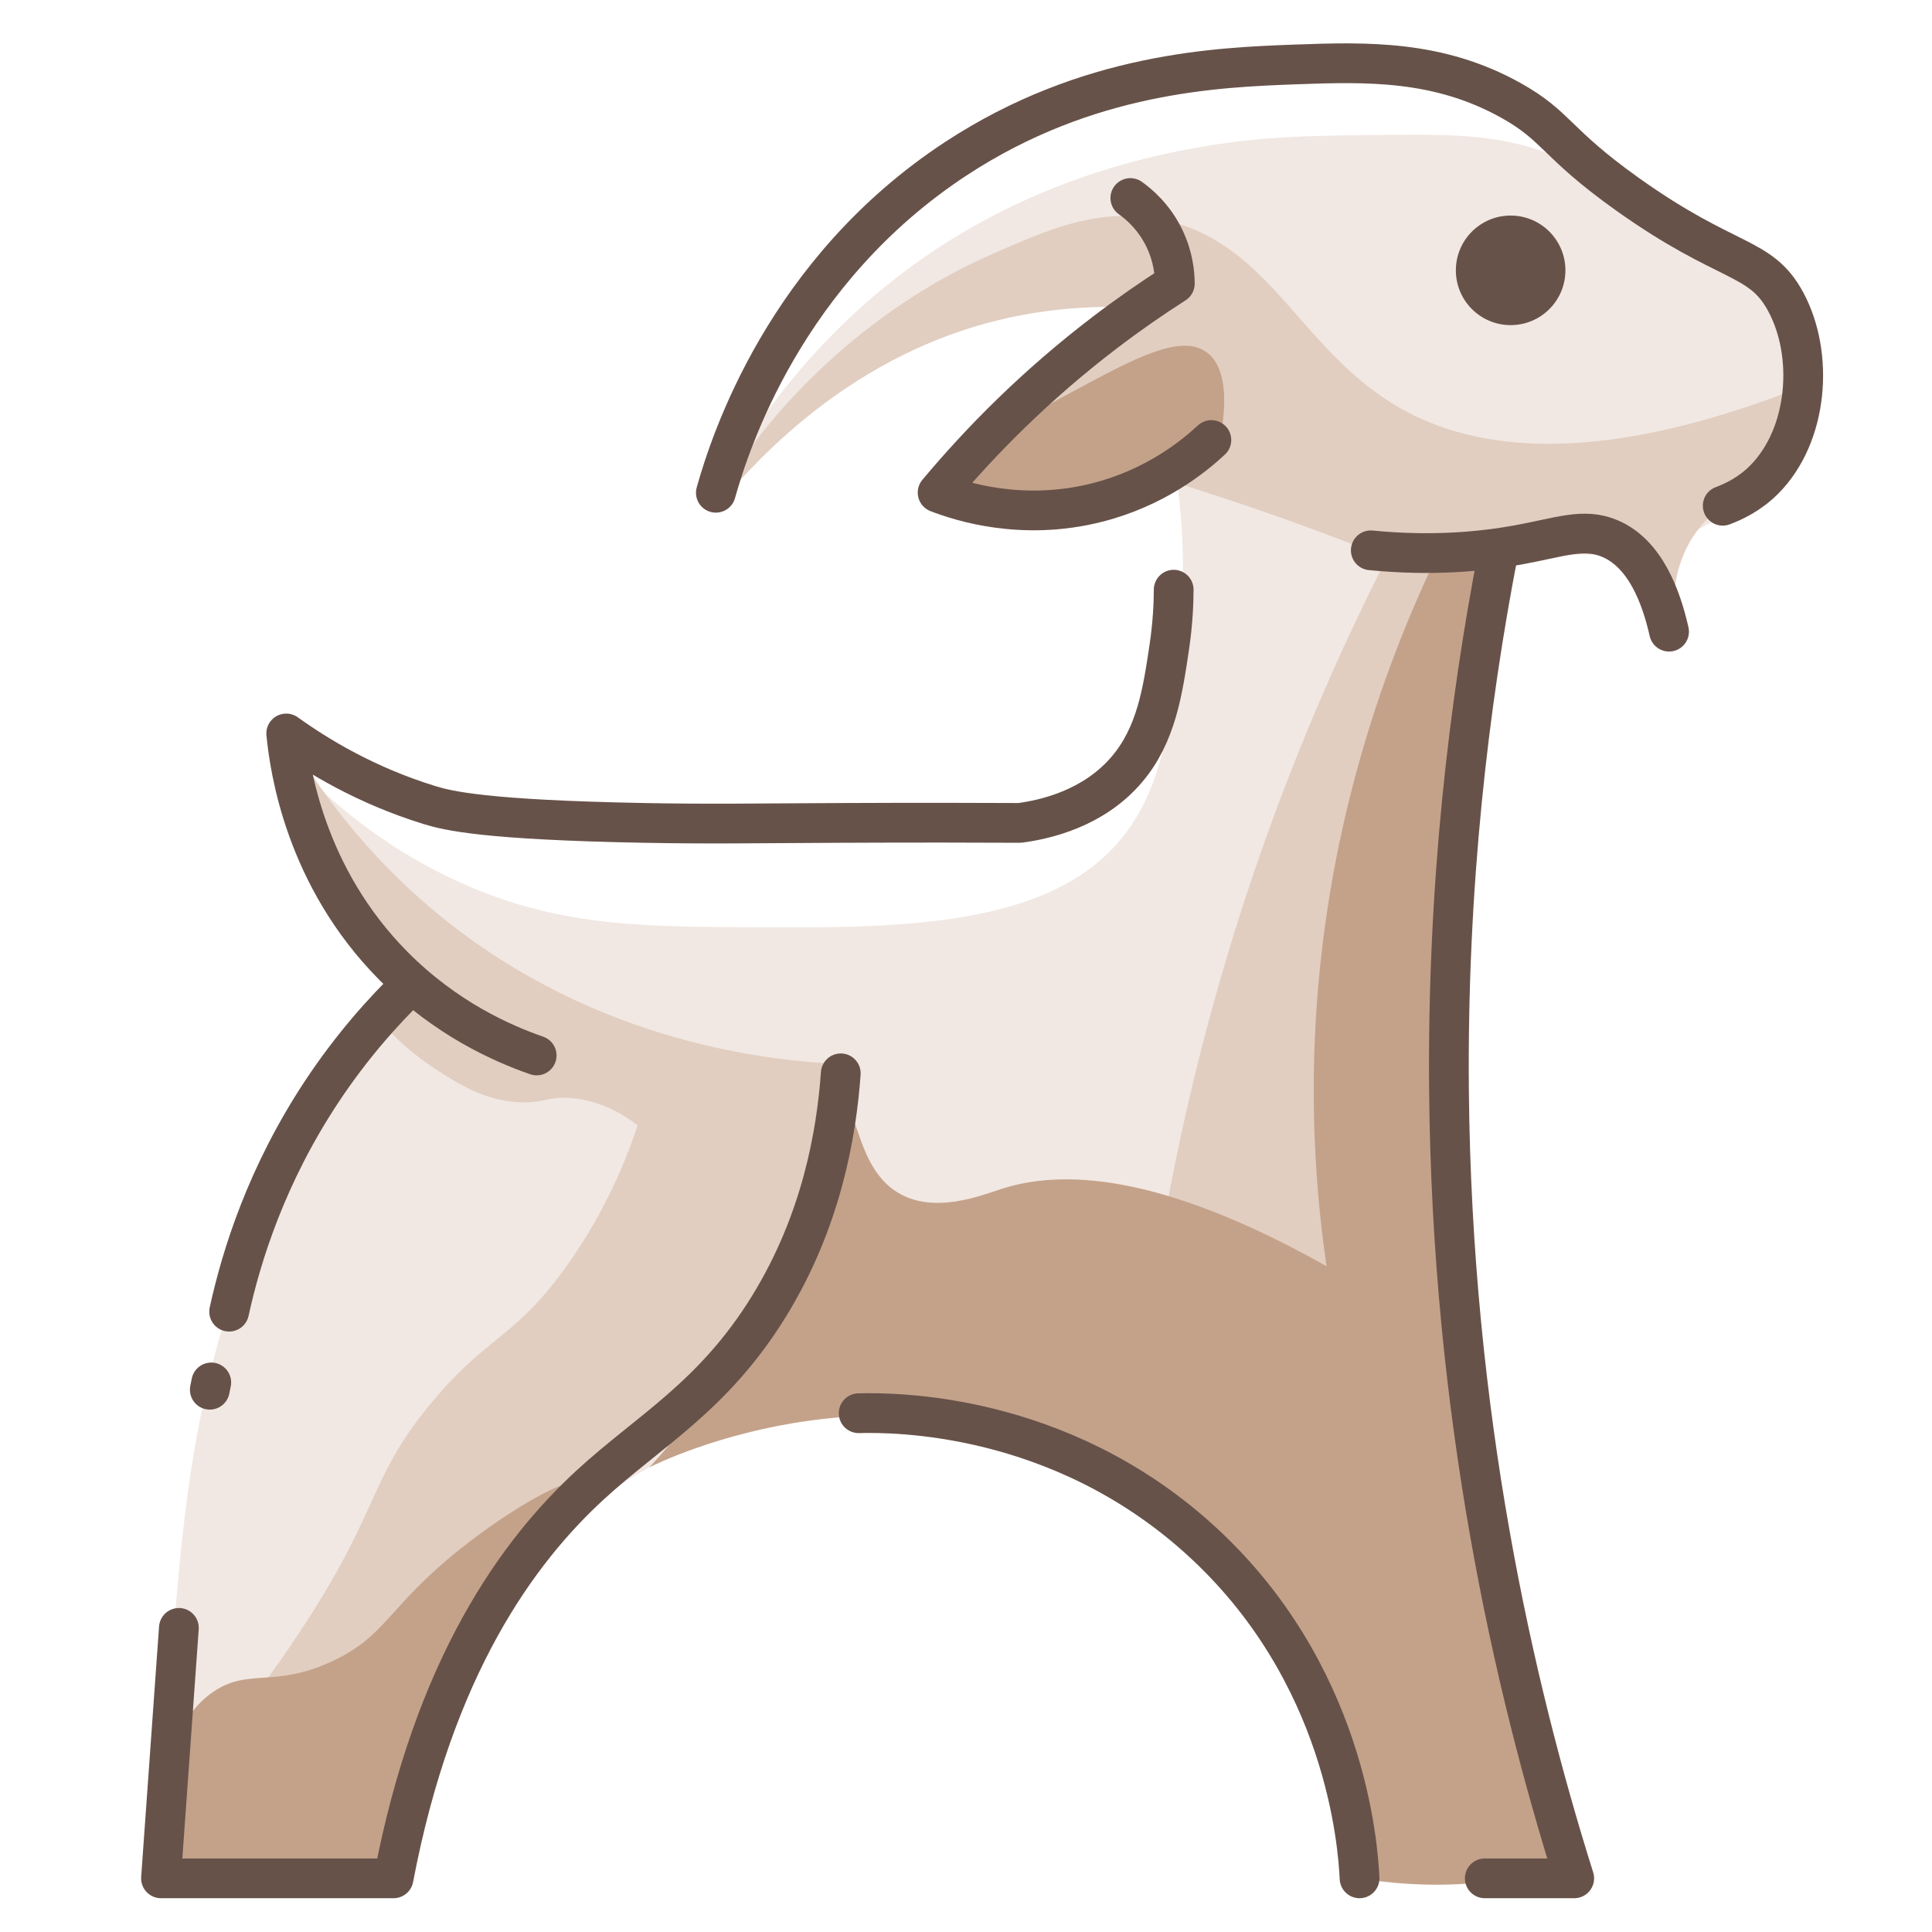
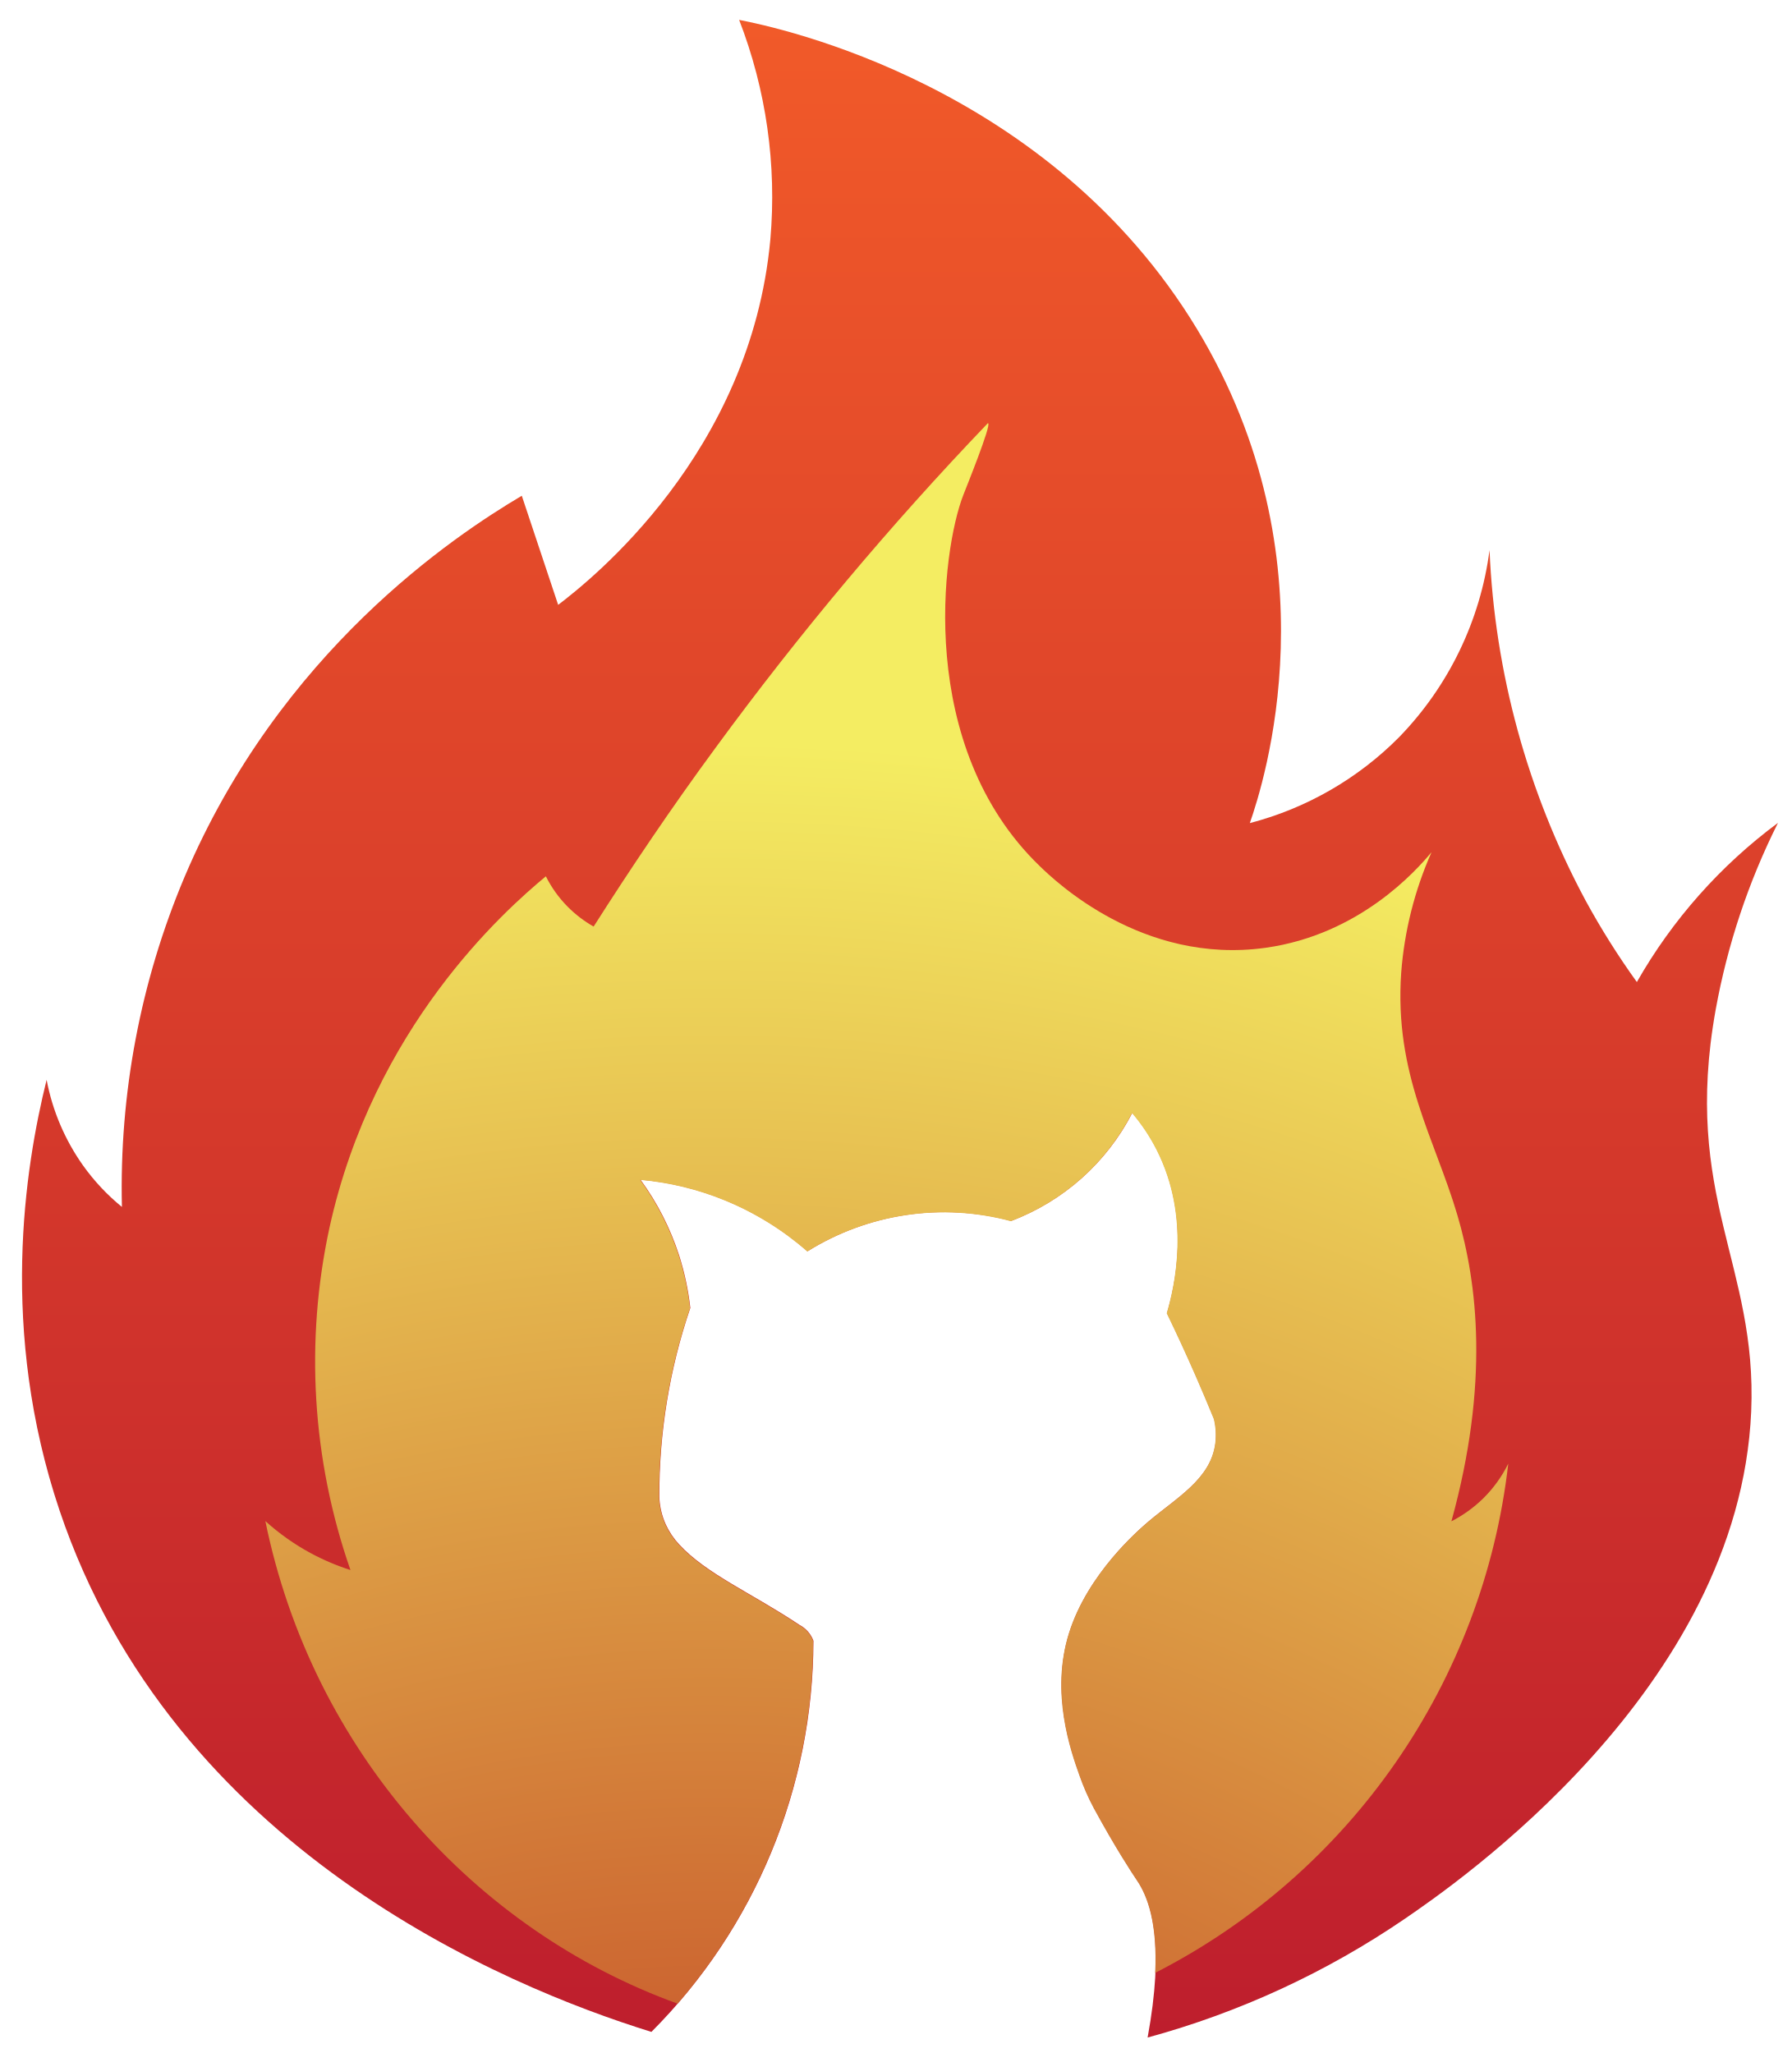
- <svg xmlns="http://www.w3.org/2000/svg" version="1.1" viewBox="0 0 972 972">
-   <style type="text/css">
- 	.st0{display:none;}
- 	.st1{display:inline;fill:#4060AC;}
- 	.st2{display:inline;fill:#3F5FAC;}
- 	.st3{display:inline;fill:#FDFEFE;}
- 	.st4{fill:#F1E8E3;}
- 	.st5{fill:#E1CEC1;}
- 	.st6{fill:#C4A28A;}
- 	.st7{fill:none;stroke:#675249;stroke-width:20;stroke-linecap:round;stroke-linejoin:round;stroke-miterlimit:10;}
- 	.st8{fill:none;stroke:#675249;stroke-width:20;stroke-linecap:round;stroke-linejoin:round;stroke-miterlimit:10;}
- 	.st9{display:none;fill:none;stroke:#675249;stroke-width:20;stroke-linecap:round;stroke-linejoin:round;stroke-miterlimit:10;}
- 	.st10{fill:#675249;}
- 	.st11{display:inline;fill:#65514A;}
- </style>
-   <path id="Background" class="st4" d="M778.8,77.08c-26.68-9.9-50.15-9.76-95.98-9.06c-25.71,0.39-47.5,0.72-75.18,5.33   c-19.28,3.21-70.45,12.21-124.07,44.11c-69.3,41.22-106.49,99.14-123.41,130.45c12.39-16.86,32.52-39.68,62.85-58.91   c59.41-37.66,119.62-37.28,143.77-35.77C536.85,183.15,506.92,213.08,477,243c9.6,3.95,21.66,7.77,35.83,9.78   c35.22,4.99,64.02-3.95,79.42-10.15c2.62,20.04,4.65,48.9,0.82,83.15c-3.96,35.47-7.78,66.65-25.07,91.09   c-35.95,50.84-115.16,50.24-198.62,49.59c-51.24-0.39-93.18-1.19-142.28-24.53c-46.05-21.9-75.79-52.9-92.11-72.94   c3.83,17.55,11.01,41.53,25.21,67.53c13.42,24.58,28.68,42.81,40.81,55.29c-52.14,69.55-76.53,133.13-88.78,174.78   c-17.35,59-21.5,111.96-25.58,163.98c-3.68,46.96-3.88,86.36-3.29,114.42c38.21,0,76.41,0,114.62,0   c7.37-122.8,100.16-220.76,211.92-233.51c127.91-14.6,254.04,85.46,267.82,227.21c37.59,0.51,75.18,1.02,112.76,1.53   c-17.47-55.38-33.11-117.84-44-186.78c-30.47-192.87-11.69-359.6,13.64-479.33c59.39,15.6,115.72-6.94,135.96-48.11   c11.39-23.18,14.06-58.76-2.84-81.99c-7.78-10.7-14.23-11.24-55.54-33.65C789.07,83.95,795.09,83.12,778.8,77.08z" />
-   <path class="st5" d="M121.4,861.91c36.39-11.31,72.77-22.61,109.16-33.92c12.5-19.13,32.67-47.16,62.03-76.84    c30.38-30.7,49.05-41.39,66.33-57.79c26.68-25.31,56.81-70.61,65.5-158.03c-34.53-1.31-123.25-9.48-203.2-74.75    c-38.4-31.35-62.56-65.91-77.23-91.58c1.68,15.74,5.88,38.28,17,63.22c12.42,27.86,28.49,47.53,40.03,59.6    c-3.97,6.45-7.94,12.9-11.91,19.34c10.52,12.68,21.18,20.85,28.71,25.82c11.9,7.85,25.95,17.13,44.61,17.62    c11.32,0.3,13.29-2.93,24.23-2.2c15.03,0.99,26.75,8.1,34.14,13.77c-5.63,17-15.64,41.86-33.84,68.08    c-27.97,40.28-41.08,36.07-71.63,73.59c-30.69,37.69-23.78,52.67-67.12,117.1C137.32,841.15,127.68,853.87,121.4,861.91z" />
-   <path class="st5" d="M642.69,259.84c24.07,8.51,43.32,16.09,55.03,20.83c-30.82,60.52-61.8,133.88-85.89,219.45    c-11.08,39.37-19.47,76.94-25.82,112.21c29.13,9.43,58.26,18.87,87.38,28.3c0.93-24.06,14.23-334.74,80.84-364.93    c30.25-13.71,52.29-5.63,52.29-5.63c21.21,7.78,31.59,27.73,35.22,35.74c0.43-17.5,5.44-29.38,11.28-37.64    c12.79-18.09,29.41-18.53,42.39-36.65c8.47-11.83,11.18-25.31,11.64-37.14c-110.58,43.74-170.89,30.21-205.66,9.16    c-49.62-30.03-63.95-85.48-122.06-93.91c-29.05-4.21-51.9,5.81-80.08,18.16c-91.73,40.22-139.1,119.93-135.97,123.06    c1.77,1.77,45.45-61.93,127.25-86.58c32.94-9.93,62.94-10.77,85.55-9.28c-57.56,27.81-65.49,43.87-64,52.94    C514.9,225.23,553.84,228.43,642.69,259.84z" />
-   <path class="st6" d="M81,945c39,0,78,0,117,0c1.48-18.85,5.44-46.17,17.08-76.73c28.3-74.3,81.91-114.93,75.92-121.6    c-4.34-4.83-35.21,13.3-59.43,32.61c-36.82,29.36-36.93,43.69-64.5,56.53c-29.46,13.72-42.29,3.03-60.28,15.7    C92.26,861.75,77.32,885.14,81,945z" />
-   <path class="st6" d="M684,945c20.67,3.41,47.12,5.07,76.91,0c8.04-1.37,15.58-3.1,22.6-5.05    c-22.37-84.47-42.78-188.46-51.2-308.31c-9.73-138.57-0.67-259.26,13.24-354.86c-2.87,1.78-7.11,3.96-12.59,5.38    c-4.69,1.21-8.82,1.48-11.92,1.44c-25.43,54.03-55.3,136.58-59.58,239.85c-1.76,42.42,1.12,80.67,5.94,113.59    c-84.69-47.64-133.99-48.54-163.94-38.77c-9.75,3.18-33.71,12.79-51.84,1.69c-20.17-12.35-19.65-42.08-26.97-41.72    c-7.79,0.38-5.68,33.9-25.39,76.03c-6.12,13.08-13.26,22.28-25.54,41.98c-17.48,28.03-34.91,48.77-46.96,61.96    c5.9-3.02,127.71-62.78,243.06,9.6C675.85,814.34,683.5,934.21,684,945z" />
-   <path class="st6" d="M612.67,225.82c1.77-7.21,8.62-37.69-5.34-48.39c-12.89-9.87-36.23,2.69-66.63,19.04    c-17.92,9.64-65.07,35-60.7,48.5c4.39,13.57,58.05,6.75,60.66,6.39C572.85,246.92,597.48,234.87,612.67,225.82z" />
-   <path class="st7" d="M105.55,699.18c0.25-1.22,0.49-2.45,0.74-3.67" />
-   <path class="st8" d="M866.71,254.44c5.85-2.17,13.82-6.04,20.93-13.22c22.17-22.37,25.13-62.77,10.76-89.41    c-12.74-23.63-29.15-18.11-79.67-54.14c-36.65-26.13-35.08-34.07-58.71-47.23c-36.38-20.25-72.29-19.35-108.21-18.02    c-39.03,1.45-104.56,3.89-170.88,47.4c-85.95,56.38-113.62,142.64-120.78,168.09" />
-   <path class="st8" d="M753.6,278.91C739.13,353.83,728.01,445.11,729,549c1.54,162.78,32.25,298.27,63,396c-15,0-30,0-45,0" />
-   <path class="st8" d="M423,540c-2.19,30.56-9.71,74.21-36,117c-27.97,45.53-60.41,62.8-90,90c-36.31,33.38-78.68,91.25-99,198    c-39,0-78,0-117,0c3-42,6-84,9-126" />
-   <path class="st8" d="M432,711c17.74-0.45,100.34-0.62,171,63c74.24,66.85,80.19,154.52,81,171" />
-   <path class="st8" d="M207,495c-14.17,13.67-30.07,31.48-45,54c-27.88,42.06-40.55,82.7-46.72,110.9" />
-   <path class="st8" d="M590.49,296.67c-0.03,6.7-0.41,16.66-2.17,28.57c-3.35,22.6-6.57,44.35-21.32,61.77    c-16.95,20.02-41.53,25.36-54,27c-20.42-0.1-51.67-0.18-90,0c-45.45,0.21-65.39,0.62-99,0c-80.06-1.49-98.74-6.14-108-9    c-31.97-9.87-56.18-24.65-72-36c1.74,17.75,9.4,72.06,54,117c26.3,26.5,54.83,39.06,72,45" />
-   <path class="st8" d="M609.44,221.38c-9.06,8.43-28.27,24-57.29,31.4c-37.89,9.66-69.06-0.58-80.43-4.96    c21.53-25.74,49.14-53.85,84.11-80.51c11.97-9.13,23.77-17.3,35.23-24.63c-0.02-4.75-0.7-13.29-5.2-22.68    c-5.33-11.13-13.19-17.54-17.18-20.37" />
-   <path class="st8" d="M839.72,317.79c-4.02-17.81-12.05-39.29-29.75-46.83c-13.28-5.65-25.2-0.57-46.83,3.31    c-17.41,3.12-42.2,5.67-73.49,2.6" />
-   <path class="st9" d="M638.12,139.73c-2.6-3.27-12.12-14.39-28.51-17.32c-9.71-1.74-17.74,0.14-22.07,1.51" />
-   <circle class="st10" cx="760.01" cy="136.01" r="27.56" />
+ <svg xmlns="http://www.w3.org/2000/svg" viewBox="0 0 295.52 338.67">
+   <defs>
+     <radialGradient id="radial-gradient" cx="116.95" cy="480.59" r="447.72" gradientUnits="userSpaceOnUse">
+       <stop offset=".32" stop-color="#cb612f" />
+       <stop offset=".8" stop-color="#f4ed62" />
+     </radialGradient>
+     <linearGradient id="linear-gradient" x1="148.43" x2="148.43" y1="336.14" y2="3.28" gradientUnits="userSpaceOnUse">
+       <stop offset="0" stop-color="#be1e2d" />
+       <stop offset="1" stop-color="#f15a29" />
+     </linearGradient>
+   </defs>
+   <path fill="url(#linear-gradient)" d="M283 166.57a114.29 114.29 0 0110.28-30.83A85.09 85.09 0 00270 162a127.08 127.08 0 01-8.46-13.45 134.28 134.28 0 01-15.84-57.8 54.38 54.38 0 01-14.92 30.86 53.76 53.76 0 01-24.62 14.17c2.19-6.29 14.31-43.4-8.7-81.48C173.08 14 128.57 4.57 121.92 3.28a80.76 80.76 0 015.15 36.21c-3.25 35.34-29.64 56.2-35 60.29l-6-18c-11.17 6.62-39.88 25.69-55.65 62.93a131.92 131.92 0 00-10.31 54.39 35.18 35.18 0 01-6.42-6.85 36 36 0 01-6-14.12c-3.6 14.52-7.86 41.35 2.14 71.06 18.76 55.67 73.14 78.42 97.62 86a91.5 91.5 0 0026.73-64.52 4.84 4.84 0 00-2.3-2.62c-7.82-5.23-15.34-8.38-19.86-13.29a12.51 12.51 0 01-2.2-3.29 12.07 12.07 0 01-1.06-4.51 95.79 95.79 0 015.11-31.2 45.09 45.09 0 00-1.83-8.62 44.31 44.31 0 00-6.39-12.54 47.93 47.93 0 0114.08 3.44 48.65 48.65 0 0113.48 8.37 42.56 42.56 0 0133.57-5 37.28 37.28 0 0020-17.83 30.84 30.84 0 014.07 6.12c5.62 11.12 2.93 22.57 1.65 26.91q2.39 4.92 4.72 10.24c1.07 2.44 2.08 4.84 3.05 7.21a11.29 11.29 0 01.24 3.94c-.71 5.93-6.34 9-11.07 13-1.59 1.36-10 8.57-13.08 18.4s.29 19.39 1.75 23.49a38 38 0 002.33 5.31c3.47 6.4 6.34 10.79 7.11 11.92 2.55 3.72 4.52 10.89 1.75 26a141 141 0 0042.47-19.62c8.18-5.61 55.1-37.77 57.09-83.65 1.04-24.27-11.41-35.39-5.86-66.28z" />
+   <path fill="url(#radial-gradient)" d="M244.67 247.17a21.57 21.57 0 01-5.26 3.79c6.29-22.77 4.29-39.28 1-50.46-3.71-12.63-10.46-23.25-9.28-40.06a60.32 60.32 0 015-19.86c-2.49 3-11.85 13.6-27.37 15.77-20.36 2.84-34.78-11.09-37.22-13.44-20.54-19.77-16.18-52.2-12.64-61.25.45-1.17 4.66-11.57 4.09-11.83a.06.06 0 00-.06 0A530.54 530.54 0 00118 123.4c-7.35 10-14 19.89-20.08 29.45a19.85 19.85 0 01-4.3-3.29 19.62 19.62 0 01-3.58-5c-7 5.81-28.4 24.92-35.68 57.9A104.32 104.32 0 0057.81 259a38.81 38.81 0 01-6.58-2.8 38.13 38.13 0 01-7.46-5.28c7.73 37.82 34.51 67.51 68 79.61a91.49 91.49 0 0022.36-59.82 4.84 4.84 0 00-2.3-2.62c-7.82-5.23-15.34-8.38-19.86-13.29a12.51 12.51 0 01-2.2-3.29 12.07 12.07 0 01-1.06-4.51 95.79 95.79 0 015.11-31.2 45.09 45.09 0 00-1.83-8.62 44.31 44.31 0 00-6.39-12.54 47.93 47.93 0 0114.08 3.44 48.65 48.65 0 0113.48 8.37 42.56 42.56 0 0133.57-5 37.28 37.28 0 0020-17.83 30.84 30.84 0 014.07 6.12c5.62 11.12 2.93 22.57 1.65 26.91q2.39 4.92 4.72 10.24c1.07 2.44 2.08 4.84 3.05 7.21a11.29 11.29 0 01.24 3.94c-.71 5.93-6.34 9-11.07 13-1.59 1.36-10 8.57-13.08 18.4s.29 19.39 1.75 23.49a38 38 0 002.33 5.31c3.47 6.4 6.34 10.79 7.11 11.92 1.86 2.71 3.41 7.23 3.05 15.29a108.21 108.21 0 0058.24-84 21.4 21.4 0 01-4.12 5.72z" />
</svg>
